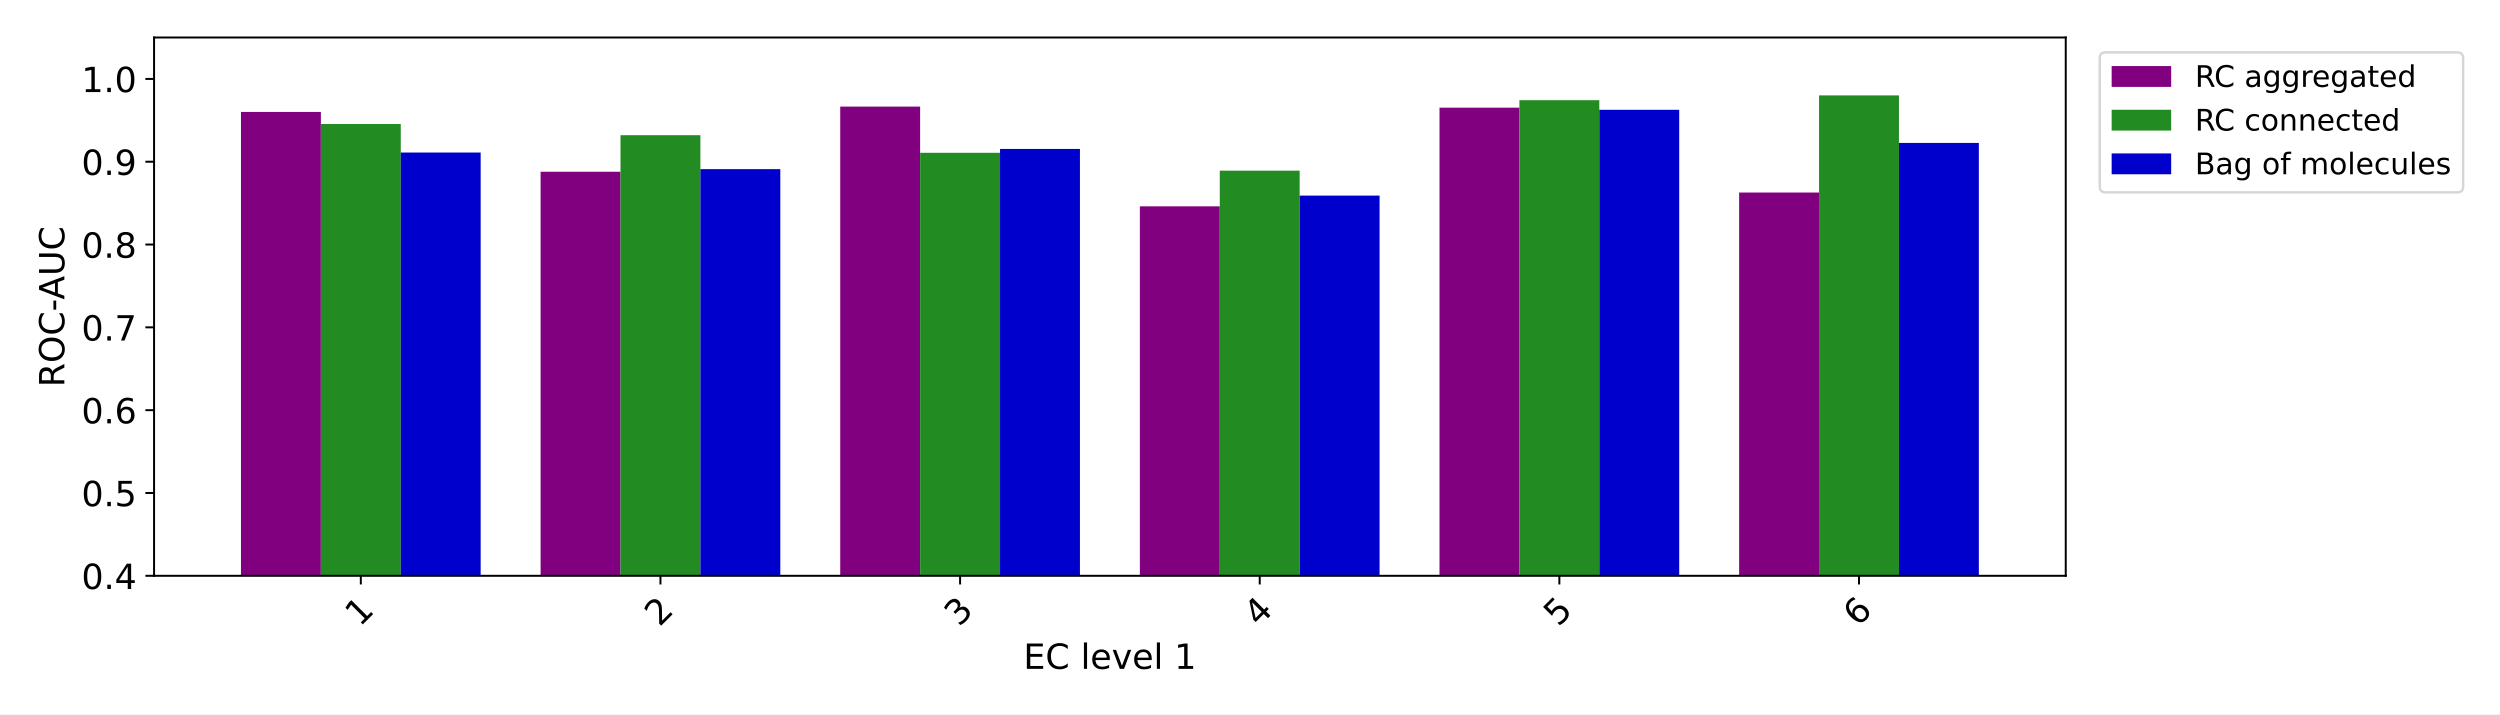
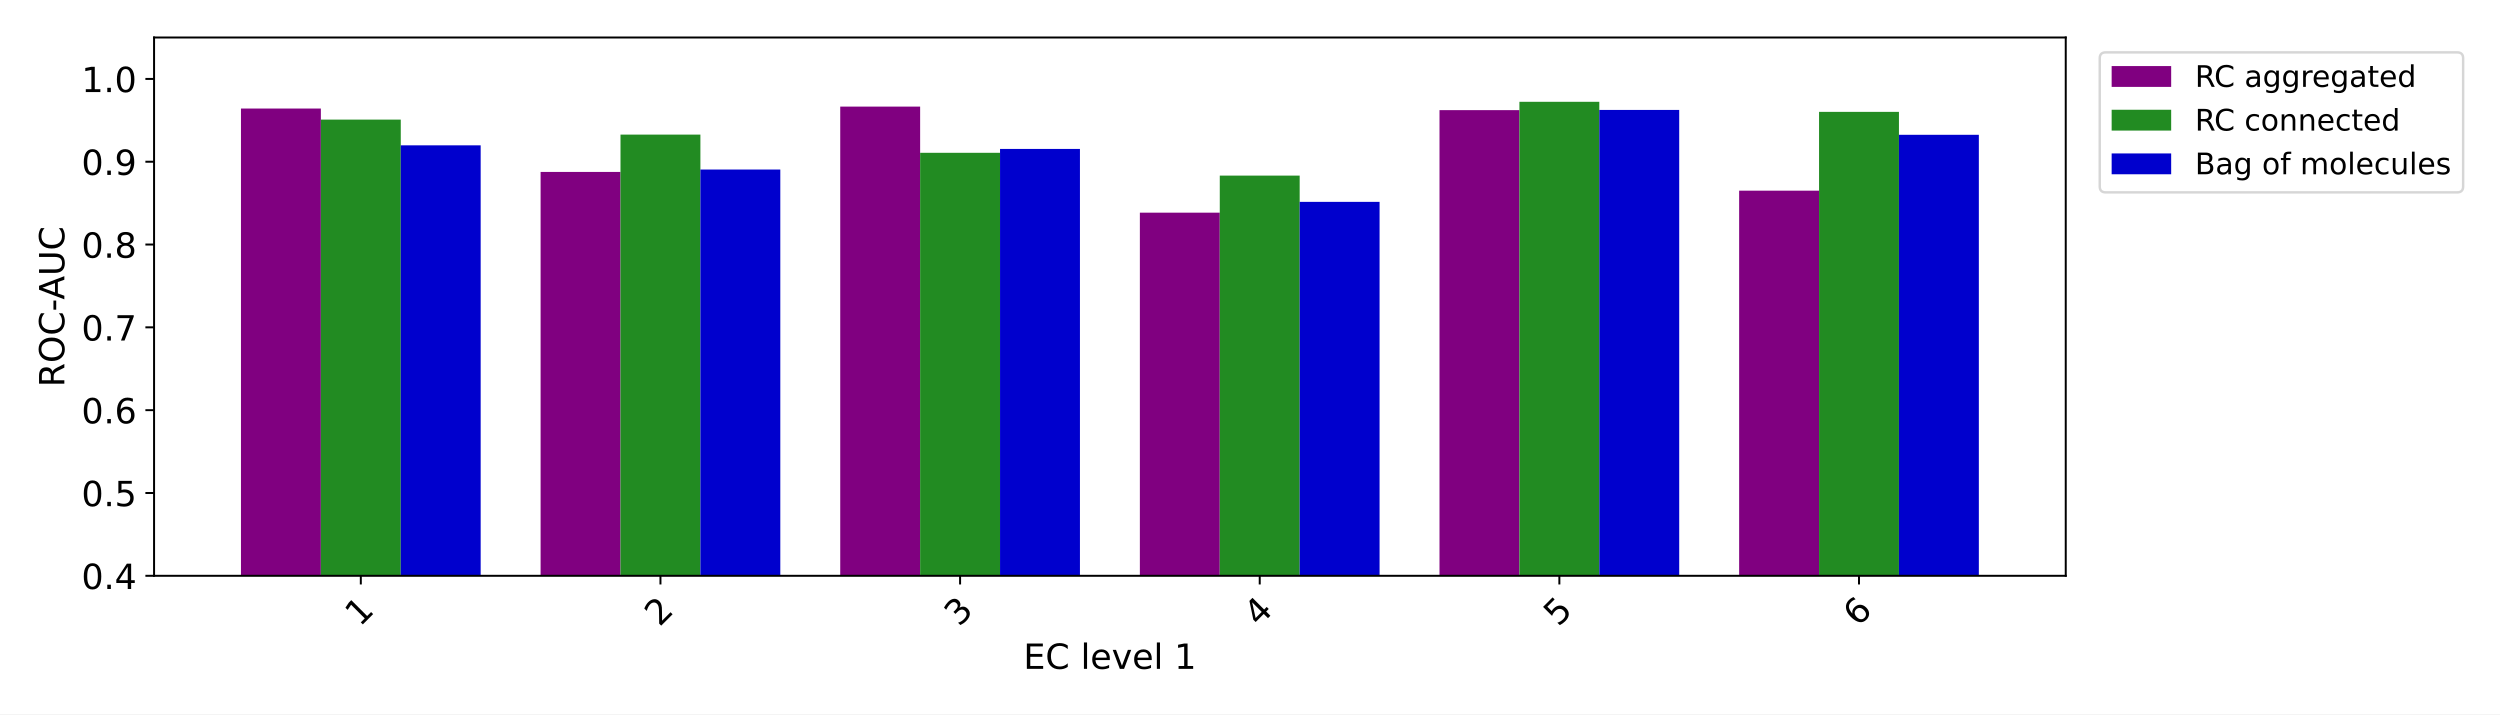
<svg xmlns="http://www.w3.org/2000/svg" xmlns:xlink="http://www.w3.org/1999/xlink" width="1008pt" height="288pt" viewBox="0 0 1008 288" version="1.1">
  <defs>
    <style type="text/css">*{stroke-linejoin: round; stroke-linecap: butt}</style>
  </defs>
  <g id="figure_1">
    <g id="patch_1">
      <path d="M 0 288  L 1008 288  L 1008 0  L 0 0  z " style="fill: #ffffff" />
    </g>
    <g id="axes_1">
      <g id="patch_2">
        <path d="M 62.12 232.163  L 832.908 232.163  L 832.908 15.12  L 62.12 15.12  z " style="fill: #ffffff" />
      </g>
      <g id="patch_3">
-         <path d="M 97.156 365.728  L 129.373 365.728  L 129.373 45.145  L 97.156 45.145  z " clip-path="url(#pf50724b01e)" style="fill: #800080" />
+         <path d="M 97.156 365.728  L 129.373 365.728  L 129.373 43.76  L 97.156 43.76  z " clip-path="url(#pe9101887cf)" style="fill: #800080" />
      </g>
      <g id="patch_4">
-         <path d="M 217.969 365.728  L 250.186 365.728  L 250.186 69.252  L 217.969 69.252  z " clip-path="url(#pf50724b01e)" style="fill: #800080" />
+         <path d="M 217.969 365.728  L 250.186 365.728  L 250.186 69.311  L 217.969 69.311  z " clip-path="url(#pe9101887cf)" style="fill: #800080" />
      </g>
      <g id="patch_5">
-         <path d="M 338.782 365.728  L 370.999 365.728  L 370.999 42.979  L 338.782 42.979  z " clip-path="url(#pf50724b01e)" style="fill: #800080" />
+         <path d="M 338.782 365.728  L 370.999 365.728  L 370.999 42.979  L 338.782 42.979  z " clip-path="url(#pe9101887cf)" style="fill: #800080" />
      </g>
      <g id="patch_6">
-         <path d="M 459.595 365.728  L 491.812 365.728  L 491.812 83.205  L 459.595 83.205  z " clip-path="url(#pf50724b01e)" style="fill: #800080" />
+         <path d="M 459.595 365.728  L 491.812 365.728  L 491.812 85.747  L 459.595 85.747  z " clip-path="url(#pe9101887cf)" style="fill: #800080" />
      </g>
      <g id="patch_7">
-         <path d="M 580.408 365.728  L 612.625 365.728  L 612.625 43.409  L 580.408 43.409  z " clip-path="url(#pf50724b01e)" style="fill: #800080" />
+         <path d="M 580.408 365.728  L 612.625 365.728  L 612.625 44.399  L 580.408 44.399  z " clip-path="url(#pe9101887cf)" style="fill: #800080" />
      </g>
      <g id="patch_8">
-         <path d="M 701.222 365.728  L 733.438 365.728  L 733.438 77.622  L 701.222 77.622  z " clip-path="url(#pf50724b01e)" style="fill: #800080" />
+         <path d="M 701.222 365.728  L 733.438 365.728  L 733.438 76.88  L 701.222 76.88  z " clip-path="url(#pe9101887cf)" style="fill: #800080" />
      </g>
      <g id="patch_9">
-         <path d="M 129.373 365.728  L 161.59 365.728  L 161.59 49.999  L 129.373 49.999  z " clip-path="url(#pf50724b01e)" style="fill: #228b22" />
+         <path d="M 129.373 365.728  L 161.59 365.728  L 161.59 48.234  L 129.373 48.234  z " clip-path="url(#pe9101887cf)" style="fill: #228b22" />
      </g>
      <g id="patch_10">
-         <path d="M 250.186 365.728  L 282.403 365.728  L 282.403 54.52  L 250.186 54.52  z " clip-path="url(#pf50724b01e)" style="fill: #228b22" />
+         <path d="M 250.186 365.728  L 282.403 365.728  L 282.403 54.278  L 250.186 54.278  z " clip-path="url(#pe9101887cf)" style="fill: #228b22" />
      </g>
      <g id="patch_11">
-         <path d="M 370.999 365.728  L 403.216 365.728  L 403.216 61.597  L 370.999 61.597  z " clip-path="url(#pf50724b01e)" style="fill: #228b22" />
+         <path d="M 370.999 365.728  L 403.216 365.728  L 403.216 61.597  L 370.999 61.597  z " clip-path="url(#pe9101887cf)" style="fill: #228b22" />
      </g>
      <g id="patch_12">
-         <path d="M 491.812 365.728  L 524.029 365.728  L 524.029 68.804  L 491.812 68.804  z " clip-path="url(#pf50724b01e)" style="fill: #228b22" />
+         <path d="M 491.812 365.728  L 524.029 365.728  L 524.029 70.812  L 491.812 70.812  z " clip-path="url(#pe9101887cf)" style="fill: #228b22" />
      </g>
      <g id="patch_13">
-         <path d="M 612.625 365.728  L 644.842 365.728  L 644.842 40.41  L 612.625 40.41  z " clip-path="url(#pf50724b01e)" style="fill: #228b22" />
+         <path d="M 612.625 365.728  L 644.842 365.728  L 644.842 41.041  L 612.625 41.041  z " clip-path="url(#pe9101887cf)" style="fill: #228b22" />
      </g>
      <g id="patch_14">
-         <path d="M 733.438 365.728  L 765.655 365.728  L 765.655 38.473  L 733.438 38.473  z " clip-path="url(#pf50724b01e)" style="fill: #228b22" />
+         <path d="M 733.438 365.728  L 765.655 365.728  L 765.655 45.118  L 733.438 45.118  z " clip-path="url(#pe9101887cf)" style="fill: #228b22" />
      </g>
      <g id="patch_15">
-         <path d="M 161.59 365.728  L 193.806 365.728  L 193.806 61.511  L 161.59 61.511  z " clip-path="url(#pf50724b01e)" style="fill: #0000cd" />
+         <path d="M 161.59 365.728  L 193.806 365.728  L 193.806 58.588  L 161.59 58.588  z " clip-path="url(#pe9101887cf)" style="fill: #0000cd" />
      </g>
      <g id="patch_16">
-         <path d="M 282.403 365.728  L 314.62 365.728  L 314.62 68.188  L 282.403 68.188  z " clip-path="url(#pf50724b01e)" style="fill: #0000cd" />
+         <path d="M 282.403 365.728  L 314.62 365.728  L 314.62 68.353  L 282.403 68.353  z " clip-path="url(#pe9101887cf)" style="fill: #0000cd" />
      </g>
      <g id="patch_17">
-         <path d="M 403.216 365.728  L 435.433 365.728  L 435.433 60.055  L 403.216 60.055  z " clip-path="url(#pf50724b01e)" style="fill: #0000cd" />
+         <path d="M 403.216 365.728  L 435.433 365.728  L 435.433 60.055  L 403.216 60.055  z " clip-path="url(#pe9101887cf)" style="fill: #0000cd" />
      </g>
      <g id="patch_18">
-         <path d="M 524.029 365.728  L 556.246 365.728  L 556.246 78.859  L 524.029 78.859  z " clip-path="url(#pf50724b01e)" style="fill: #0000cd" />
+         <path d="M 524.029 365.728  L 556.246 365.728  L 556.246 81.388  L 524.029 81.388  z " clip-path="url(#pe9101887cf)" style="fill: #0000cd" />
      </g>
      <g id="patch_19">
-         <path d="M 644.842 365.728  L 677.059 365.728  L 677.059 44.259  L 644.842 44.259  z " clip-path="url(#pf50724b01e)" style="fill: #0000cd" />
+         <path d="M 644.842 365.728  L 677.059 365.728  L 677.059 44.327  L 644.842 44.327  z " clip-path="url(#pe9101887cf)" style="fill: #0000cd" />
      </g>
      <g id="patch_20">
-         <path d="M 765.655 365.728  L 797.872 365.728  L 797.872 57.624  L 765.655 57.624  z " clip-path="url(#pf50724b01e)" style="fill: #0000cd" />
+         <path d="M 765.655 365.728  L 797.872 365.728  L 797.872 54.364  L 765.655 54.364  z " clip-path="url(#pe9101887cf)" style="fill: #0000cd" />
      </g>
      <g id="matplotlib.axis_1">
        <g id="xtick_1">
          <g id="line2d_1">
            <defs>
-               <path id="m8f9e16258c" d="M 0 0  L 0 3.5  " style="stroke: #000000; stroke-width: 0.8" />
-             </defs>
-             <g>
-               <use xlink:href="#m8f9e16258c" x="145.481" y="232.163" style="stroke: #000000; stroke-width: 0.8" />
+               <path id="m1424742fdc" d="M 0 0  L 0 3.5  " style="stroke: #000000; stroke-width: 0.8" />
+             </defs>
+             <g>
+               <use xlink:href="#m1424742fdc" x="145.481" y="232.163" style="stroke: #000000; stroke-width: 0.8" />
            </g>
          </g>
          <g id="text_1">
            <g transform="translate(145.0634 252.9834) rotate(-45) scale(0.14 -0.14)">
              <defs>
                <path id="DejaVuSans-31" d="M 794 531  L 1825 531  L 1825 4091  L 703 3866  L 703 4441  L 1819 4666  L 2450 4666  L 2450 531  L 3481 531  L 3481 0  L 794 0  L 794 531  z " transform="scale(0.015625)" />
              </defs>
              <use xlink:href="#DejaVuSans-31" />
            </g>
          </g>
        </g>
        <g id="xtick_2">
          <g id="line2d_2">
            <g>
-               <use xlink:href="#m8f9e16258c" x="266.294" y="232.163" style="stroke: #000000; stroke-width: 0.8" />
+               <use xlink:href="#m1424742fdc" x="266.294" y="232.163" style="stroke: #000000; stroke-width: 0.8" />
            </g>
          </g>
          <g id="text_2">
            <g transform="translate(265.8766 252.9834) rotate(-45) scale(0.14 -0.14)">
              <defs>
                <path id="DejaVuSans-32" d="M 1228 531  L 3431 531  L 3431 0  L 469 0  L 469 531  Q 828 903 1448 1529  Q 2069 2156 2228 2338  Q 2531 2678 2651 2914  Q 2772 3150 2772 3378  Q 2772 3750 2511 3984  Q 2250 4219 1831 4219  Q 1534 4219 1204 4116  Q 875 4013 500 3803  L 500 4441  Q 881 4594 1212 4672  Q 1544 4750 1819 4750  Q 2544 4750 2975 4387  Q 3406 4025 3406 3419  Q 3406 3131 3298 2873  Q 3191 2616 2906 2266  Q 2828 2175 2409 1742  Q 1991 1309 1228 531  z " transform="scale(0.015625)" />
              </defs>
              <use xlink:href="#DejaVuSans-32" />
            </g>
          </g>
        </g>
        <g id="xtick_3">
          <g id="line2d_3">
            <g>
-               <use xlink:href="#m8f9e16258c" x="387.107" y="232.163" style="stroke: #000000; stroke-width: 0.8" />
+               <use xlink:href="#m1424742fdc" x="387.107" y="232.163" style="stroke: #000000; stroke-width: 0.8" />
            </g>
          </g>
          <g id="text_3">
            <g transform="translate(386.6898 252.9834) rotate(-45) scale(0.14 -0.14)">
              <defs>
                <path id="DejaVuSans-33" d="M 2597 2516  Q 3050 2419 3304 2112  Q 3559 1806 3559 1356  Q 3559 666 3084 287  Q 2609 -91 1734 -91  Q 1441 -91 1130 -33  Q 819 25 488 141  L 488 750  Q 750 597 1062 519  Q 1375 441 1716 441  Q 2309 441 2620 675  Q 2931 909 2931 1356  Q 2931 1769 2642 2001  Q 2353 2234 1838 2234  L 1294 2234  L 1294 2753  L 1863 2753  Q 2328 2753 2575 2939  Q 2822 3125 2822 3475  Q 2822 3834 2567 4026  Q 2313 4219 1838 4219  Q 1578 4219 1281 4162  Q 984 4106 628 3988  L 628 4550  Q 988 4650 1302 4700  Q 1616 4750 1894 4750  Q 2613 4750 3031 4423  Q 3450 4097 3450 3541  Q 3450 3153 3228 2886  Q 3006 2619 2597 2516  z " transform="scale(0.015625)" />
              </defs>
              <use xlink:href="#DejaVuSans-33" />
            </g>
          </g>
        </g>
        <g id="xtick_4">
          <g id="line2d_4">
            <g>
-               <use xlink:href="#m8f9e16258c" x="507.921" y="232.163" style="stroke: #000000; stroke-width: 0.8" />
+               <use xlink:href="#m1424742fdc" x="507.921" y="232.163" style="stroke: #000000; stroke-width: 0.8" />
            </g>
          </g>
          <g id="text_4">
            <g transform="translate(507.5029 252.9834) rotate(-45) scale(0.14 -0.14)">
              <defs>
                <path id="DejaVuSans-34" d="M 2419 4116  L 825 1625  L 2419 1625  L 2419 4116  z M 2253 4666  L 3047 4666  L 3047 1625  L 3713 1625  L 3713 1100  L 3047 1100  L 3047 0  L 2419 0  L 2419 1100  L 313 1100  L 313 1709  L 2253 4666  z " transform="scale(0.015625)" />
              </defs>
              <use xlink:href="#DejaVuSans-34" />
            </g>
          </g>
        </g>
        <g id="xtick_5">
          <g id="line2d_5">
            <g>
-               <use xlink:href="#m8f9e16258c" x="628.734" y="232.163" style="stroke: #000000; stroke-width: 0.8" />
+               <use xlink:href="#m1424742fdc" x="628.734" y="232.163" style="stroke: #000000; stroke-width: 0.8" />
            </g>
          </g>
          <g id="text_5">
            <g transform="translate(628.3161 252.9834) rotate(-45) scale(0.14 -0.14)">
              <defs>
                <path id="DejaVuSans-35" d="M 691 4666  L 3169 4666  L 3169 4134  L 1269 4134  L 1269 2991  Q 1406 3038 1543 3061  Q 1681 3084 1819 3084  Q 2600 3084 3056 2656  Q 3513 2228 3513 1497  Q 3513 744 3044 326  Q 2575 -91 1722 -91  Q 1428 -91 1123 -41  Q 819 9 494 109  L 494 744  Q 775 591 1075 516  Q 1375 441 1709 441  Q 2250 441 2565 725  Q 2881 1009 2881 1497  Q 2881 1984 2565 2268  Q 2250 2553 1709 2553  Q 1456 2553 1204 2497  Q 953 2441 691 2322  L 691 4666  z " transform="scale(0.015625)" />
              </defs>
              <use xlink:href="#DejaVuSans-35" />
            </g>
          </g>
        </g>
        <g id="xtick_6">
          <g id="line2d_6">
            <g>
-               <use xlink:href="#m8f9e16258c" x="749.547" y="232.163" style="stroke: #000000; stroke-width: 0.8" />
+               <use xlink:href="#m1424742fdc" x="749.547" y="232.163" style="stroke: #000000; stroke-width: 0.8" />
            </g>
          </g>
          <g id="text_6">
            <g transform="translate(749.1293 252.9834) rotate(-45) scale(0.14 -0.14)">
              <defs>
                <path id="DejaVuSans-36" d="M 2113 2584  Q 1688 2584 1439 2293  Q 1191 2003 1191 1497  Q 1191 994 1439 701  Q 1688 409 2113 409  Q 2538 409 2786 701  Q 3034 994 3034 1497  Q 3034 2003 2786 2293  Q 2538 2584 2113 2584  z M 3366 4563  L 3366 3988  Q 3128 4100 2886 4159  Q 2644 4219 2406 4219  Q 1781 4219 1451 3797  Q 1122 3375 1075 2522  Q 1259 2794 1537 2939  Q 1816 3084 2150 3084  Q 2853 3084 3261 2657  Q 3669 2231 3669 1497  Q 3669 778 3244 343  Q 2819 -91 2113 -91  Q 1303 -91 875 529  Q 447 1150 447 2328  Q 447 3434 972 4092  Q 1497 4750 2381 4750  Q 2619 4750 2861 4703  Q 3103 4656 3366 4563  z " transform="scale(0.015625)" />
              </defs>
              <use xlink:href="#DejaVuSans-36" />
            </g>
          </g>
        </g>
        <g id="text_7">
          <g transform="translate(412.6529 269.68) scale(0.14 -0.14)">
            <defs>
              <path id="DejaVuSans-45" d="M 628 4666  L 3578 4666  L 3578 4134  L 1259 4134  L 1259 2753  L 3481 2753  L 3481 2222  L 1259 2222  L 1259 531  L 3634 531  L 3634 0  L 628 0  L 628 4666  z " transform="scale(0.015625)" />
              <path id="DejaVuSans-43" d="M 4122 4306  L 4122 3641  Q 3803 3938 3442 4084  Q 3081 4231 2675 4231  Q 1875 4231 1450 3742  Q 1025 3253 1025 2328  Q 1025 1406 1450 917  Q 1875 428 2675 428  Q 3081 428 3442 575  Q 3803 722 4122 1019  L 4122 359  Q 3791 134 3420 21  Q 3050 -91 2638 -91  Q 1578 -91 968 557  Q 359 1206 359 2328  Q 359 3453 968 4101  Q 1578 4750 2638 4750  Q 3056 4750 3426 4639  Q 3797 4528 4122 4306  z " transform="scale(0.015625)" />
              <path id="DejaVuSans-20" transform="scale(0.015625)" />
              <path id="DejaVuSans-6c" d="M 603 4863  L 1178 4863  L 1178 0  L 603 0  L 603 4863  z " transform="scale(0.015625)" />
              <path id="DejaVuSans-65" d="M 3597 1894  L 3597 1613  L 953 1613  Q 991 1019 1311 708  Q 1631 397 2203 397  Q 2534 397 2845 478  Q 3156 559 3463 722  L 3463 178  Q 3153 47 2828 -22  Q 2503 -91 2169 -91  Q 1331 -91 842 396  Q 353 884 353 1716  Q 353 2575 817 3079  Q 1281 3584 2069 3584  Q 2775 3584 3186 3129  Q 3597 2675 3597 1894  z M 3022 2063  Q 3016 2534 2758 2815  Q 2500 3097 2075 3097  Q 1594 3097 1305 2825  Q 1016 2553 972 2059  L 3022 2063  z " transform="scale(0.015625)" />
              <path id="DejaVuSans-76" d="M 191 3500  L 800 3500  L 1894 563  L 2988 3500  L 3597 3500  L 2284 0  L 1503 0  L 191 3500  z " transform="scale(0.015625)" />
            </defs>
            <use xlink:href="#DejaVuSans-45" />
            <use xlink:href="#DejaVuSans-43" x="63.184" />
            <use xlink:href="#DejaVuSans-20" x="133.008" />
            <use xlink:href="#DejaVuSans-6c" x="164.795" />
            <use xlink:href="#DejaVuSans-65" x="192.578" />
            <use xlink:href="#DejaVuSans-76" x="254.102" />
            <use xlink:href="#DejaVuSans-65" x="313.281" />
            <use xlink:href="#DejaVuSans-6c" x="374.805" />
            <use xlink:href="#DejaVuSans-20" x="402.588" />
            <use xlink:href="#DejaVuSans-31" x="434.375" />
          </g>
        </g>
      </g>
      <g id="matplotlib.axis_2">
        <g id="ytick_1">
          <g id="line2d_7">
            <defs>
-               <path id="mf06a7ce960" d="M 0 0  L -3.5 0  " style="stroke: #000000; stroke-width: 0.8" />
-             </defs>
-             <g>
-               <use xlink:href="#mf06a7ce960" x="62.12" y="232.163" style="stroke: #000000; stroke-width: 0.8" />
+               <path id="m2bcc203149" d="M 0 0  L -3.5 0  " style="stroke: #000000; stroke-width: 0.8" />
+             </defs>
+             <g>
+               <use xlink:href="#m2bcc203149" x="62.12" y="232.163" style="stroke: #000000; stroke-width: 0.8" />
            </g>
          </g>
          <g id="text_8">
            <g transform="translate(32.85563 237.4817) scale(0.14 -0.14)">
              <defs>
                <path id="DejaVuSans-30" d="M 2034 4250  Q 1547 4250 1301 3770  Q 1056 3291 1056 2328  Q 1056 1369 1301 889  Q 1547 409 2034 409  Q 2525 409 2770 889  Q 3016 1369 3016 2328  Q 3016 3291 2770 3770  Q 2525 4250 2034 4250  z M 2034 4750  Q 2819 4750 3233 4129  Q 3647 3509 3647 2328  Q 3647 1150 3233 529  Q 2819 -91 2034 -91  Q 1250 -91 836 529  Q 422 1150 422 2328  Q 422 3509 836 4129  Q 1250 4750 2034 4750  z " transform="scale(0.015625)" />
                <path id="DejaVuSans-2e" d="M 684 794  L 1344 794  L 1344 0  L 684 0  L 684 794  z " transform="scale(0.015625)" />
              </defs>
              <use xlink:href="#DejaVuSans-30" />
              <use xlink:href="#DejaVuSans-2e" x="63.623" />
              <use xlink:href="#DejaVuSans-34" x="95.41" />
            </g>
          </g>
        </g>
        <g id="ytick_2">
          <g id="line2d_8">
            <g>
-               <use xlink:href="#mf06a7ce960" x="62.12" y="198.772" style="stroke: #000000; stroke-width: 0.8" />
+               <use xlink:href="#m2bcc203149" x="62.12" y="198.772" style="stroke: #000000; stroke-width: 0.8" />
            </g>
          </g>
          <g id="text_9">
            <g transform="translate(32.85563 204.0905) scale(0.14 -0.14)">
              <use xlink:href="#DejaVuSans-30" />
              <use xlink:href="#DejaVuSans-2e" x="63.623" />
              <use xlink:href="#DejaVuSans-35" x="95.41" />
            </g>
          </g>
        </g>
        <g id="ytick_3">
          <g id="line2d_9">
            <g>
-               <use xlink:href="#mf06a7ce960" x="62.12" y="165.38" style="stroke: #000000; stroke-width: 0.8" />
+               <use xlink:href="#m2bcc203149" x="62.12" y="165.38" style="stroke: #000000; stroke-width: 0.8" />
            </g>
          </g>
          <g id="text_10">
            <g transform="translate(32.85563 170.6993) scale(0.14 -0.14)">
              <use xlink:href="#DejaVuSans-30" />
              <use xlink:href="#DejaVuSans-2e" x="63.623" />
              <use xlink:href="#DejaVuSans-36" x="95.41" />
            </g>
          </g>
        </g>
        <g id="ytick_4">
          <g id="line2d_10">
            <g>
-               <use xlink:href="#mf06a7ce960" x="62.12" y="131.989" style="stroke: #000000; stroke-width: 0.8" />
+               <use xlink:href="#m2bcc203149" x="62.12" y="131.989" style="stroke: #000000; stroke-width: 0.8" />
            </g>
          </g>
          <g id="text_11">
            <g transform="translate(32.85563 137.3081) scale(0.14 -0.14)">
              <defs>
                <path id="DejaVuSans-37" d="M 525 4666  L 3525 4666  L 3525 4397  L 1831 0  L 1172 0  L 2766 4134  L 525 4134  L 525 4666  z " transform="scale(0.015625)" />
              </defs>
              <use xlink:href="#DejaVuSans-30" />
              <use xlink:href="#DejaVuSans-2e" x="63.623" />
              <use xlink:href="#DejaVuSans-37" x="95.41" />
            </g>
          </g>
        </g>
        <g id="ytick_5">
          <g id="line2d_11">
            <g>
-               <use xlink:href="#mf06a7ce960" x="62.12" y="98.598" style="stroke: #000000; stroke-width: 0.8" />
+               <use xlink:href="#m2bcc203149" x="62.12" y="98.598" style="stroke: #000000; stroke-width: 0.8" />
            </g>
          </g>
          <g id="text_12">
            <g transform="translate(32.85563 103.9169) scale(0.14 -0.14)">
              <defs>
                <path id="DejaVuSans-38" d="M 2034 2216  Q 1584 2216 1326 1975  Q 1069 1734 1069 1313  Q 1069 891 1326 650  Q 1584 409 2034 409  Q 2484 409 2743 651  Q 3003 894 3003 1313  Q 3003 1734 2745 1975  Q 2488 2216 2034 2216  z M 1403 2484  Q 997 2584 770 2862  Q 544 3141 544 3541  Q 544 4100 942 4425  Q 1341 4750 2034 4750  Q 2731 4750 3128 4425  Q 3525 4100 3525 3541  Q 3525 3141 3298 2862  Q 3072 2584 2669 2484  Q 3125 2378 3379 2068  Q 3634 1759 3634 1313  Q 3634 634 3220 271  Q 2806 -91 2034 -91  Q 1263 -91 848 271  Q 434 634 434 1313  Q 434 1759 690 2068  Q 947 2378 1403 2484  z M 1172 3481  Q 1172 3119 1398 2916  Q 1625 2713 2034 2713  Q 2441 2713 2670 2916  Q 2900 3119 2900 3481  Q 2900 3844 2670 4047  Q 2441 4250 2034 4250  Q 1625 4250 1398 4047  Q 1172 3844 1172 3481  z " transform="scale(0.015625)" />
              </defs>
              <use xlink:href="#DejaVuSans-30" />
              <use xlink:href="#DejaVuSans-2e" x="63.623" />
              <use xlink:href="#DejaVuSans-38" x="95.41" />
            </g>
          </g>
        </g>
        <g id="ytick_6">
          <g id="line2d_12">
            <g>
-               <use xlink:href="#mf06a7ce960" x="62.12" y="65.207" style="stroke: #000000; stroke-width: 0.8" />
+               <use xlink:href="#m2bcc203149" x="62.12" y="65.207" style="stroke: #000000; stroke-width: 0.8" />
            </g>
          </g>
          <g id="text_13">
            <g transform="translate(32.85563 70.52571) scale(0.14 -0.14)">
              <defs>
                <path id="DejaVuSans-39" d="M 703 97  L 703 672  Q 941 559 1184 500  Q 1428 441 1663 441  Q 2288 441 2617 861  Q 2947 1281 2994 2138  Q 2813 1869 2534 1725  Q 2256 1581 1919 1581  Q 1219 1581 811 2004  Q 403 2428 403 3163  Q 403 3881 828 4315  Q 1253 4750 1959 4750  Q 2769 4750 3195 4129  Q 3622 3509 3622 2328  Q 3622 1225 3098 567  Q 2575 -91 1691 -91  Q 1453 -91 1209 -44  Q 966 3 703 97  z M 1959 2075  Q 2384 2075 2632 2365  Q 2881 2656 2881 3163  Q 2881 3666 2632 3958  Q 2384 4250 1959 4250  Q 1534 4250 1286 3958  Q 1038 3666 1038 3163  Q 1038 2656 1286 2365  Q 1534 2075 1959 2075  z " transform="scale(0.015625)" />
              </defs>
              <use xlink:href="#DejaVuSans-30" />
              <use xlink:href="#DejaVuSans-2e" x="63.623" />
              <use xlink:href="#DejaVuSans-39" x="95.41" />
            </g>
          </g>
        </g>
        <g id="ytick_7">
          <g id="line2d_13">
            <g>
-               <use xlink:href="#mf06a7ce960" x="62.12" y="31.816" style="stroke: #000000; stroke-width: 0.8" />
+               <use xlink:href="#m2bcc203149" x="62.12" y="31.816" style="stroke: #000000; stroke-width: 0.8" />
            </g>
          </g>
          <g id="text_14">
            <g transform="translate(32.85563 37.13451) scale(0.14 -0.14)">
              <use xlink:href="#DejaVuSans-31" />
              <use xlink:href="#DejaVuSans-2e" x="63.623" />
              <use xlink:href="#DejaVuSans-30" x="95.41" />
            </g>
          </g>
        </g>
        <g id="text_15">
          <g transform="translate(25.94406 156.0711) rotate(-90) scale(0.14 -0.14)">
            <defs>
              <path id="DejaVuSans-52" d="M 2841 2188  Q 3044 2119 3236 1894  Q 3428 1669 3622 1275  L 4263 0  L 3584 0  L 2988 1197  Q 2756 1666 2539 1819  Q 2322 1972 1947 1972  L 1259 1972  L 1259 0  L 628 0  L 628 4666  L 2053 4666  Q 2853 4666 3247 4331  Q 3641 3997 3641 3322  Q 3641 2881 3436 2590  Q 3231 2300 2841 2188  z M 1259 4147  L 1259 2491  L 2053 2491  Q 2509 2491 2742 2702  Q 2975 2913 2975 3322  Q 2975 3731 2742 3939  Q 2509 4147 2053 4147  L 1259 4147  z " transform="scale(0.015625)" />
              <path id="DejaVuSans-4f" d="M 2522 4238  Q 1834 4238 1429 3725  Q 1025 3213 1025 2328  Q 1025 1447 1429 934  Q 1834 422 2522 422  Q 3209 422 3611 934  Q 4013 1447 4013 2328  Q 4013 3213 3611 3725  Q 3209 4238 2522 4238  z M 2522 4750  Q 3503 4750 4090 4092  Q 4678 3434 4678 2328  Q 4678 1225 4090 567  Q 3503 -91 2522 -91  Q 1538 -91 948 565  Q 359 1222 359 2328  Q 359 3434 948 4092  Q 1538 4750 2522 4750  z " transform="scale(0.015625)" />
              <path id="DejaVuSans-2d" d="M 313 2009  L 1997 2009  L 1997 1497  L 313 1497  L 313 2009  z " transform="scale(0.015625)" />
              <path id="DejaVuSans-41" d="M 2188 4044  L 1331 1722  L 3047 1722  L 2188 4044  z M 1831 4666  L 2547 4666  L 4325 0  L 3669 0  L 3244 1197  L 1141 1197  L 716 0  L 50 0  L 1831 4666  z " transform="scale(0.015625)" />
              <path id="DejaVuSans-55" d="M 556 4666  L 1191 4666  L 1191 1831  Q 1191 1081 1462 751  Q 1734 422 2344 422  Q 2950 422 3222 751  Q 3494 1081 3494 1831  L 3494 4666  L 4128 4666  L 4128 1753  Q 4128 841 3676 375  Q 3225 -91 2344 -91  Q 1459 -91 1007 375  Q 556 841 556 1753  L 556 4666  z " transform="scale(0.015625)" />
            </defs>
            <use xlink:href="#DejaVuSans-52" />
            <use xlink:href="#DejaVuSans-4f" x="69.482" />
            <use xlink:href="#DejaVuSans-43" x="148.193" />
            <use xlink:href="#DejaVuSans-2d" x="218.018" />
            <use xlink:href="#DejaVuSans-41" x="251.852" />
            <use xlink:href="#DejaVuSans-55" x="320.26" />
            <use xlink:href="#DejaVuSans-43" x="393.453" />
          </g>
        </g>
      </g>
      <g id="patch_21">
        <path d="M 62.12 232.163  L 62.12 15.12  " style="fill: none; stroke: #000000; stroke-width: 0.8; stroke-linejoin: miter; stroke-linecap: square" />
      </g>
      <g id="patch_22">
        <path d="M 832.908 232.163  L 832.908 15.12  " style="fill: none; stroke: #000000; stroke-width: 0.8; stroke-linejoin: miter; stroke-linecap: square" />
      </g>
      <g id="patch_23">
        <path d="M 62.12 232.163  L 832.908 232.163  " style="fill: none; stroke: #000000; stroke-width: 0.8; stroke-linejoin: miter; stroke-linecap: square" />
      </g>
      <g id="patch_24">
        <path d="M 62.12 15.12  L 832.908 15.12  " style="fill: none; stroke: #000000; stroke-width: 0.8; stroke-linejoin: miter; stroke-linecap: square" />
      </g>
      <g id="legend_1">
        <g id="patch_25">
          <path d="M 849.016 77.561  L 990.736 77.561  Q 993.136 77.561 993.136 75.161  L 993.136 23.52  Q 993.136 21.12 990.736 21.12  L 849.016 21.12  Q 846.616 21.12 846.616 23.52  L 846.616 75.161  Q 846.616 77.561 849.016 77.561  z " style="fill: #ffffff; opacity: 0.8; stroke: #cccccc; stroke-linejoin: miter" />
        </g>
        <g id="patch_26">
          <path d="M 851.416 35.038  L 875.416 35.038  L 875.416 26.638  L 851.416 26.638  z " style="fill: #800080" />
        </g>
        <g id="text_16">
          <g transform="translate(885.0159 35.03813) scale(0.12 -0.12)">
            <defs>
              <path id="DejaVuSans-61" d="M 2194 1759  Q 1497 1759 1228 1600  Q 959 1441 959 1056  Q 959 750 1161 570  Q 1363 391 1709 391  Q 2188 391 2477 730  Q 2766 1069 2766 1631  L 2766 1759  L 2194 1759  z M 3341 1997  L 3341 0  L 2766 0  L 2766 531  Q 2569 213 2275 61  Q 1981 -91 1556 -91  Q 1019 -91 701 211  Q 384 513 384 1019  Q 384 1609 779 1909  Q 1175 2209 1959 2209  L 2766 2209  L 2766 2266  Q 2766 2663 2505 2880  Q 2244 3097 1772 3097  Q 1472 3097 1187 3025  Q 903 2953 641 2809  L 641 3341  Q 956 3463 1253 3523  Q 1550 3584 1831 3584  Q 2591 3584 2966 3190  Q 3341 2797 3341 1997  z " transform="scale(0.015625)" />
              <path id="DejaVuSans-67" d="M 2906 1791  Q 2906 2416 2648 2759  Q 2391 3103 1925 3103  Q 1463 3103 1205 2759  Q 947 2416 947 1791  Q 947 1169 1205 825  Q 1463 481 1925 481  Q 2391 481 2648 825  Q 2906 1169 2906 1791  z M 3481 434  Q 3481 -459 3084 -895  Q 2688 -1331 1869 -1331  Q 1566 -1331 1297 -1286  Q 1028 -1241 775 -1147  L 775 -588  Q 1028 -725 1275 -790  Q 1522 -856 1778 -856  Q 2344 -856 2625 -561  Q 2906 -266 2906 331  L 2906 616  Q 2728 306 2450 153  Q 2172 0 1784 0  Q 1141 0 747 490  Q 353 981 353 1791  Q 353 2603 747 3093  Q 1141 3584 1784 3584  Q 2172 3584 2450 3431  Q 2728 3278 2906 2969  L 2906 3500  L 3481 3500  L 3481 434  z " transform="scale(0.015625)" />
              <path id="DejaVuSans-72" d="M 2631 2963  Q 2534 3019 2420 3045  Q 2306 3072 2169 3072  Q 1681 3072 1420 2755  Q 1159 2438 1159 1844  L 1159 0  L 581 0  L 581 3500  L 1159 3500  L 1159 2956  Q 1341 3275 1631 3429  Q 1922 3584 2338 3584  Q 2397 3584 2469 3576  Q 2541 3569 2628 3553  L 2631 2963  z " transform="scale(0.015625)" />
              <path id="DejaVuSans-74" d="M 1172 4494  L 1172 3500  L 2356 3500  L 2356 3053  L 1172 3053  L 1172 1153  Q 1172 725 1289 603  Q 1406 481 1766 481  L 2356 481  L 2356 0  L 1766 0  Q 1100 0 847 248  Q 594 497 594 1153  L 594 3053  L 172 3053  L 172 3500  L 594 3500  L 594 4494  L 1172 4494  z " transform="scale(0.015625)" />
              <path id="DejaVuSans-64" d="M 2906 2969  L 2906 4863  L 3481 4863  L 3481 0  L 2906 0  L 2906 525  Q 2725 213 2448 61  Q 2172 -91 1784 -91  Q 1150 -91 751 415  Q 353 922 353 1747  Q 353 2572 751 3078  Q 1150 3584 1784 3584  Q 2172 3584 2448 3432  Q 2725 3281 2906 2969  z M 947 1747  Q 947 1113 1208 752  Q 1469 391 1925 391  Q 2381 391 2643 752  Q 2906 1113 2906 1747  Q 2906 2381 2643 2742  Q 2381 3103 1925 3103  Q 1469 3103 1208 2742  Q 947 2381 947 1747  z " transform="scale(0.015625)" />
            </defs>
            <use xlink:href="#DejaVuSans-52" />
            <use xlink:href="#DejaVuSans-43" x="64.482" />
            <use xlink:href="#DejaVuSans-20" x="134.307" />
            <use xlink:href="#DejaVuSans-61" x="166.094" />
            <use xlink:href="#DejaVuSans-67" x="227.373" />
            <use xlink:href="#DejaVuSans-67" x="290.85" />
            <use xlink:href="#DejaVuSans-72" x="354.326" />
            <use xlink:href="#DejaVuSans-65" x="393.189" />
            <use xlink:href="#DejaVuSans-67" x="454.713" />
            <use xlink:href="#DejaVuSans-61" x="518.189" />
            <use xlink:href="#DejaVuSans-74" x="579.469" />
            <use xlink:href="#DejaVuSans-65" x="618.678" />
            <use xlink:href="#DejaVuSans-64" x="680.201" />
          </g>
        </g>
        <g id="patch_27">
          <path d="M 851.416 52.652  L 875.416 52.652  L 875.416 44.252  L 851.416 44.252  z " style="fill: #228b22" />
        </g>
        <g id="text_17">
          <g transform="translate(885.0159 52.65187) scale(0.12 -0.12)">
            <defs>
              <path id="DejaVuSans-63" d="M 3122 3366  L 3122 2828  Q 2878 2963 2633 3030  Q 2388 3097 2138 3097  Q 1578 3097 1268 2742  Q 959 2388 959 1747  Q 959 1106 1268 751  Q 1578 397 2138 397  Q 2388 397 2633 464  Q 2878 531 3122 666  L 3122 134  Q 2881 22 2623 -34  Q 2366 -91 2075 -91  Q 1284 -91 818 406  Q 353 903 353 1747  Q 353 2603 823 3093  Q 1294 3584 2113 3584  Q 2378 3584 2631 3529  Q 2884 3475 3122 3366  z " transform="scale(0.015625)" />
              <path id="DejaVuSans-6f" d="M 1959 3097  Q 1497 3097 1228 2736  Q 959 2375 959 1747  Q 959 1119 1226 758  Q 1494 397 1959 397  Q 2419 397 2687 759  Q 2956 1122 2956 1747  Q 2956 2369 2687 2733  Q 2419 3097 1959 3097  z M 1959 3584  Q 2709 3584 3137 3096  Q 3566 2609 3566 1747  Q 3566 888 3137 398  Q 2709 -91 1959 -91  Q 1206 -91 779 398  Q 353 888 353 1747  Q 353 2609 779 3096  Q 1206 3584 1959 3584  z " transform="scale(0.015625)" />
              <path id="DejaVuSans-6e" d="M 3513 2113  L 3513 0  L 2938 0  L 2938 2094  Q 2938 2591 2744 2837  Q 2550 3084 2163 3084  Q 1697 3084 1428 2787  Q 1159 2491 1159 1978  L 1159 0  L 581 0  L 581 3500  L 1159 3500  L 1159 2956  Q 1366 3272 1645 3428  Q 1925 3584 2291 3584  Q 2894 3584 3203 3211  Q 3513 2838 3513 2113  z " transform="scale(0.015625)" />
            </defs>
            <use xlink:href="#DejaVuSans-52" />
            <use xlink:href="#DejaVuSans-43" x="64.482" />
            <use xlink:href="#DejaVuSans-20" x="134.307" />
            <use xlink:href="#DejaVuSans-63" x="166.094" />
            <use xlink:href="#DejaVuSans-6f" x="221.074" />
            <use xlink:href="#DejaVuSans-6e" x="282.256" />
            <use xlink:href="#DejaVuSans-6e" x="345.635" />
            <use xlink:href="#DejaVuSans-65" x="409.014" />
            <use xlink:href="#DejaVuSans-63" x="470.537" />
            <use xlink:href="#DejaVuSans-74" x="525.518" />
            <use xlink:href="#DejaVuSans-65" x="564.727" />
            <use xlink:href="#DejaVuSans-64" x="626.25" />
          </g>
        </g>
        <g id="patch_28">
          <path d="M 851.416 70.266  L 875.416 70.266  L 875.416 61.866  L 851.416 61.866  z " style="fill: #0000cd" />
        </g>
        <g id="text_18">
          <g transform="translate(885.0159 70.26562) scale(0.12 -0.12)">
            <defs>
              <path id="DejaVuSans-42" d="M 1259 2228  L 1259 519  L 2272 519  Q 2781 519 3026 730  Q 3272 941 3272 1375  Q 3272 1813 3026 2020  Q 2781 2228 2272 2228  L 1259 2228  z M 1259 4147  L 1259 2741  L 2194 2741  Q 2656 2741 2882 2914  Q 3109 3088 3109 3444  Q 3109 3797 2882 3972  Q 2656 4147 2194 4147  L 1259 4147  z M 628 4666  L 2241 4666  Q 2963 4666 3353 4366  Q 3744 4066 3744 3513  Q 3744 3084 3544 2831  Q 3344 2578 2956 2516  Q 3422 2416 3680 2098  Q 3938 1781 3938 1306  Q 3938 681 3513 340  Q 3088 0 2303 0  L 628 0  L 628 4666  z " transform="scale(0.015625)" />
              <path id="DejaVuSans-66" d="M 2375 4863  L 2375 4384  L 1825 4384  Q 1516 4384 1395 4259  Q 1275 4134 1275 3809  L 1275 3500  L 2222 3500  L 2222 3053  L 1275 3053  L 1275 0  L 697 0  L 697 3053  L 147 3053  L 147 3500  L 697 3500  L 697 3744  Q 697 4328 969 4595  Q 1241 4863 1831 4863  L 2375 4863  z " transform="scale(0.015625)" />
              <path id="DejaVuSans-6d" d="M 3328 2828  Q 3544 3216 3844 3400  Q 4144 3584 4550 3584  Q 5097 3584 5394 3201  Q 5691 2819 5691 2113  L 5691 0  L 5113 0  L 5113 2094  Q 5113 2597 4934 2840  Q 4756 3084 4391 3084  Q 3944 3084 3684 2787  Q 3425 2491 3425 1978  L 3425 0  L 2847 0  L 2847 2094  Q 2847 2600 2669 2842  Q 2491 3084 2119 3084  Q 1678 3084 1418 2786  Q 1159 2488 1159 1978  L 1159 0  L 581 0  L 581 3500  L 1159 3500  L 1159 2956  Q 1356 3278 1631 3431  Q 1906 3584 2284 3584  Q 2666 3584 2933 3390  Q 3200 3197 3328 2828  z " transform="scale(0.015625)" />
              <path id="DejaVuSans-75" d="M 544 1381  L 544 3500  L 1119 3500  L 1119 1403  Q 1119 906 1312 657  Q 1506 409 1894 409  Q 2359 409 2629 706  Q 2900 1003 2900 1516  L 2900 3500  L 3475 3500  L 3475 0  L 2900 0  L 2900 538  Q 2691 219 2414 64  Q 2138 -91 1772 -91  Q 1169 -91 856 284  Q 544 659 544 1381  z M 1991 3584  L 1991 3584  z " transform="scale(0.015625)" />
              <path id="DejaVuSans-73" d="M 2834 3397  L 2834 2853  Q 2591 2978 2328 3040  Q 2066 3103 1784 3103  Q 1356 3103 1142 2972  Q 928 2841 928 2578  Q 928 2378 1081 2264  Q 1234 2150 1697 2047  L 1894 2003  Q 2506 1872 2764 1633  Q 3022 1394 3022 966  Q 3022 478 2636 193  Q 2250 -91 1575 -91  Q 1294 -91 989 -36  Q 684 19 347 128  L 347 722  Q 666 556 975 473  Q 1284 391 1588 391  Q 1994 391 2212 530  Q 2431 669 2431 922  Q 2431 1156 2273 1281  Q 2116 1406 1581 1522  L 1381 1569  Q 847 1681 609 1914  Q 372 2147 372 2553  Q 372 3047 722 3315  Q 1072 3584 1716 3584  Q 2034 3584 2315 3537  Q 2597 3491 2834 3397  z " transform="scale(0.015625)" />
            </defs>
            <use xlink:href="#DejaVuSans-42" />
            <use xlink:href="#DejaVuSans-61" x="68.604" />
            <use xlink:href="#DejaVuSans-67" x="129.883" />
            <use xlink:href="#DejaVuSans-20" x="193.359" />
            <use xlink:href="#DejaVuSans-6f" x="225.146" />
            <use xlink:href="#DejaVuSans-66" x="286.328" />
            <use xlink:href="#DejaVuSans-20" x="321.533" />
            <use xlink:href="#DejaVuSans-6d" x="353.32" />
            <use xlink:href="#DejaVuSans-6f" x="450.732" />
            <use xlink:href="#DejaVuSans-6c" x="511.914" />
            <use xlink:href="#DejaVuSans-65" x="539.697" />
            <use xlink:href="#DejaVuSans-63" x="601.221" />
            <use xlink:href="#DejaVuSans-75" x="656.201" />
            <use xlink:href="#DejaVuSans-6c" x="719.58" />
            <use xlink:href="#DejaVuSans-65" x="747.363" />
            <use xlink:href="#DejaVuSans-73" x="808.887" />
          </g>
        </g>
      </g>
    </g>
  </g>
  <defs>
-     <clipPath id="pf50724b01e">
+     <clipPath id="pe9101887cf">
      <rect x="62.12" y="15.12" width="770.788" height="217.043" />
    </clipPath>
  </defs>
</svg>
